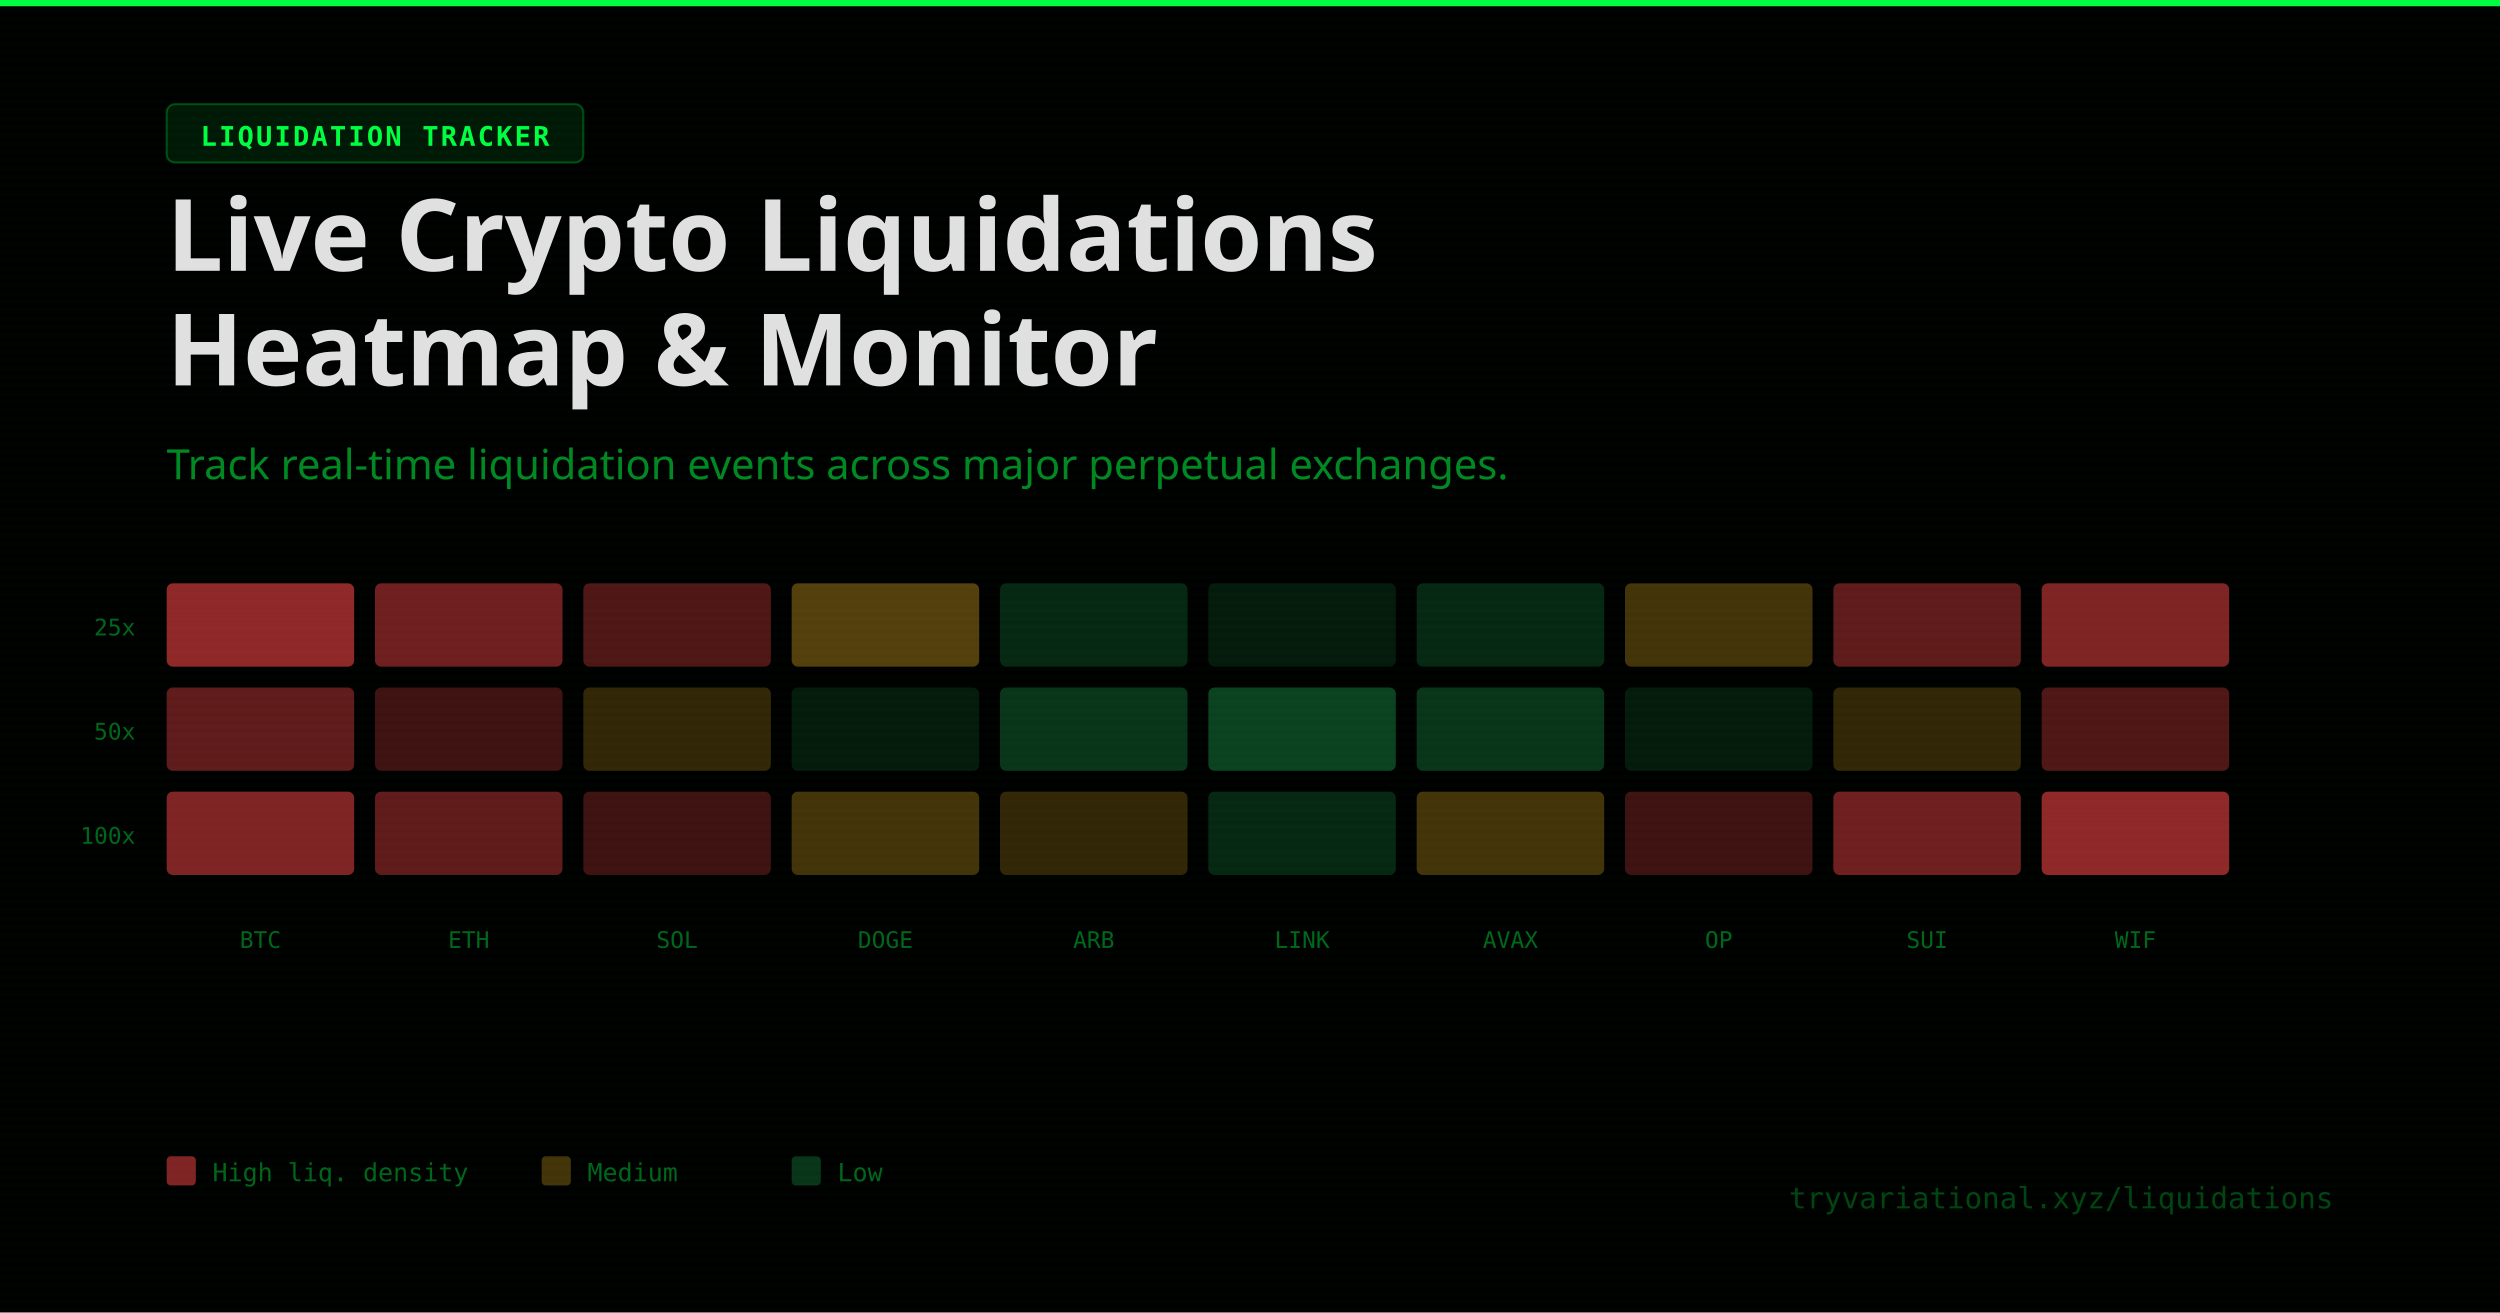
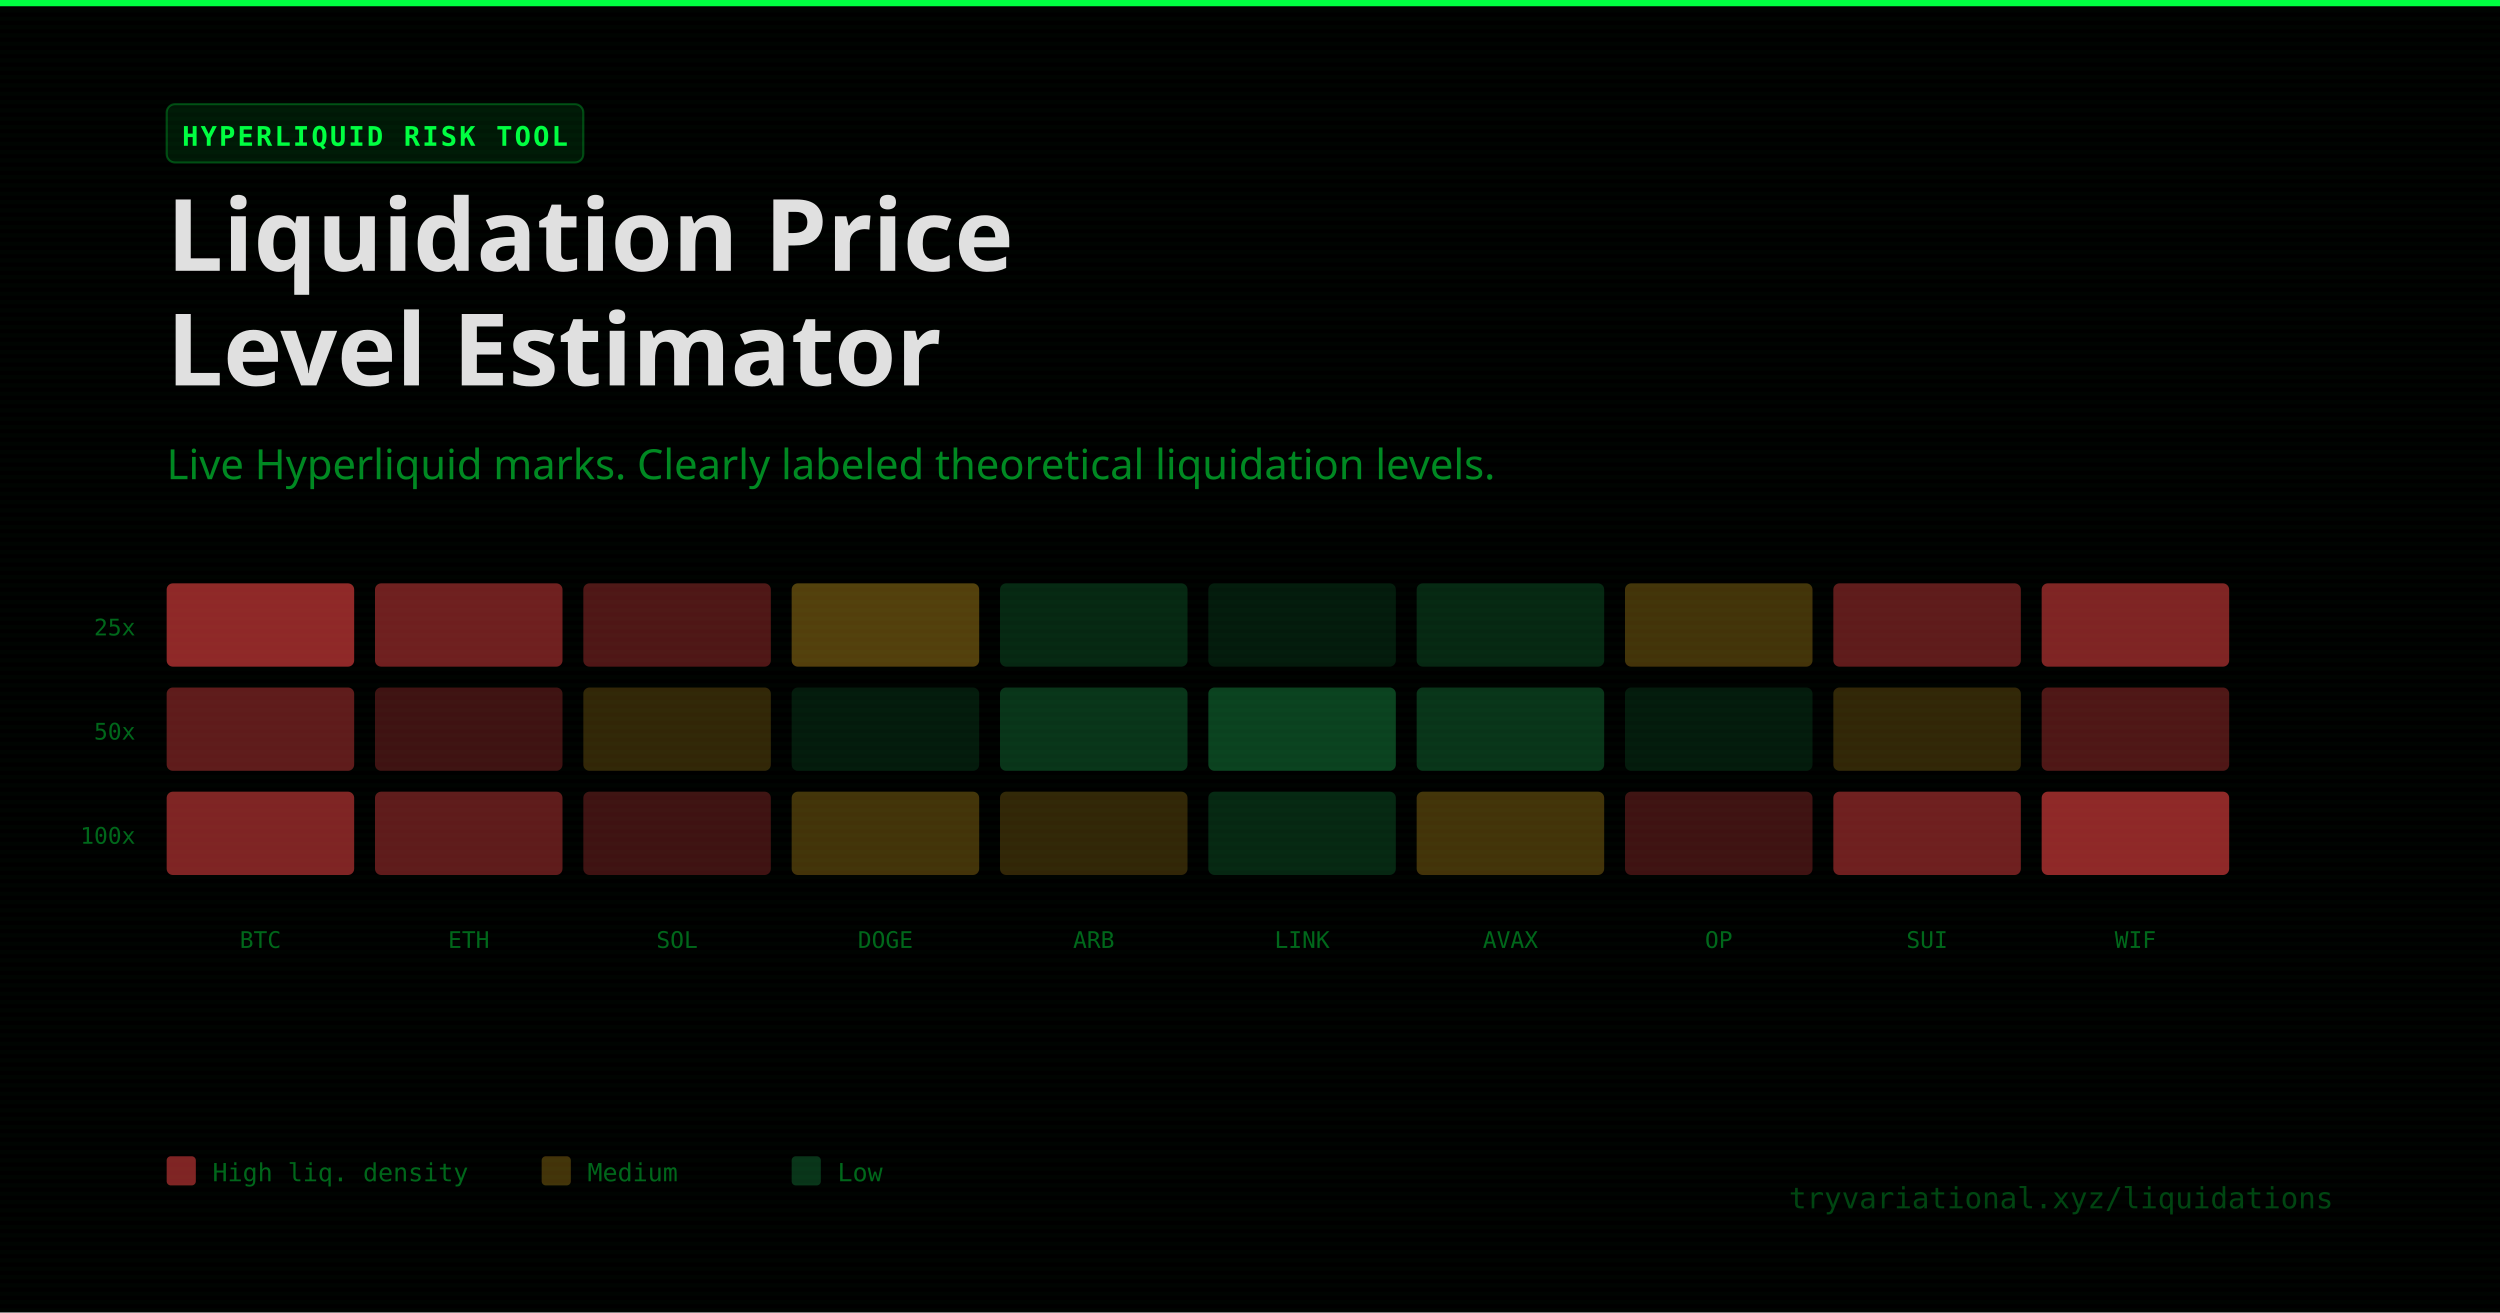
<svg xmlns="http://www.w3.org/2000/svg" width="1200" height="630" viewBox="0 0 1200 630">
  <rect width="1200" height="630" fill="#000000" />
  <defs>
    <pattern id="scan" width="1200" height="4" patternUnits="userSpaceOnUse">
      <rect width="1200" height="2" fill="#00FF4104" />
    </pattern>
  </defs>
  <rect width="1200" height="630" fill="url(#scan)" />
  <rect x="0" y="0" width="1200" height="3" fill="#00FF41" />
  <g transform="translate(80, 280)">
    <rect x="0" y="0" width="90" height="40" rx="3" fill="#ef444499" />
    <rect x="100" y="0" width="90" height="40" rx="3" fill="#ef444477" />
    <rect x="200" y="0" width="90" height="40" rx="3" fill="#ef444455" />
    <rect x="300" y="0" width="90" height="40" rx="3" fill="#fbbf2455" />
    <rect x="400" y="0" width="90" height="40" rx="3" fill="#22c55e33" />
    <rect x="500" y="0" width="90" height="40" rx="3" fill="#22c55e22" />
    <rect x="600" y="0" width="90" height="40" rx="3" fill="#22c55e33" />
    <rect x="700" y="0" width="90" height="40" rx="3" fill="#fbbf2444" />
    <rect x="800" y="0" width="90" height="40" rx="3" fill="#ef444466" />
    <rect x="900" y="0" width="90" height="40" rx="3" fill="#ef444488" />
    <rect x="0" y="50" width="90" height="40" rx="3" fill="#ef444466" />
    <rect x="100" y="50" width="90" height="40" rx="3" fill="#ef444444" />
    <rect x="200" y="50" width="90" height="40" rx="3" fill="#fbbf2433" />
    <rect x="300" y="50" width="90" height="40" rx="3" fill="#22c55e22" />
    <rect x="400" y="50" width="90" height="40" rx="3" fill="#22c55e44" />
    <rect x="500" y="50" width="90" height="40" rx="3" fill="#22c55e55" />
    <rect x="600" y="50" width="90" height="40" rx="3" fill="#22c55e44" />
    <rect x="700" y="50" width="90" height="40" rx="3" fill="#22c55e22" />
    <rect x="800" y="50" width="90" height="40" rx="3" fill="#fbbf2433" />
    <rect x="900" y="50" width="90" height="40" rx="3" fill="#ef444455" />
    <rect x="0" y="100" width="90" height="40" rx="3" fill="#ef444488" />
    <rect x="100" y="100" width="90" height="40" rx="3" fill="#ef444466" />
    <rect x="200" y="100" width="90" height="40" rx="3" fill="#ef444444" />
    <rect x="300" y="100" width="90" height="40" rx="3" fill="#fbbf2444" />
    <rect x="400" y="100" width="90" height="40" rx="3" fill="#fbbf2433" />
    <rect x="500" y="100" width="90" height="40" rx="3" fill="#22c55e33" />
    <rect x="600" y="100" width="90" height="40" rx="3" fill="#fbbf2444" />
    <rect x="700" y="100" width="90" height="40" rx="3" fill="#ef444444" />
    <rect x="800" y="100" width="90" height="40" rx="3" fill="#ef444477" />
    <rect x="900" y="100" width="90" height="40" rx="3" fill="#ef444499" />
    <text x="45" y="175" text-anchor="middle" font-family="monospace" font-size="11" fill="#00FF4166">BTC</text>
    <text x="145" y="175" text-anchor="middle" font-family="monospace" font-size="11" fill="#00FF4166">ETH</text>
    <text x="245" y="175" text-anchor="middle" font-family="monospace" font-size="11" fill="#00FF4166">SOL</text>
    <text x="345" y="175" text-anchor="middle" font-family="monospace" font-size="11" fill="#00FF4166">DOGE</text>
    <text x="445" y="175" text-anchor="middle" font-family="monospace" font-size="11" fill="#00FF4166">ARB</text>
    <text x="545" y="175" text-anchor="middle" font-family="monospace" font-size="11" fill="#00FF4166">LINK</text>
    <text x="645" y="175" text-anchor="middle" font-family="monospace" font-size="11" fill="#00FF4166">AVAX</text>
    <text x="745" y="175" text-anchor="middle" font-family="monospace" font-size="11" fill="#00FF4166">OP</text>
    <text x="845" y="175" text-anchor="middle" font-family="monospace" font-size="11" fill="#00FF4166">SUI</text>
    <text x="945" y="175" text-anchor="middle" font-family="monospace" font-size="11" fill="#00FF4166">WIF</text>
    <text x="-15" y="25" text-anchor="end" font-family="monospace" font-size="11" fill="#00FF4166">25x</text>
    <text x="-15" y="75" text-anchor="end" font-family="monospace" font-size="11" fill="#00FF4166">50x</text>
    <text x="-15" y="125" text-anchor="end" font-family="monospace" font-size="11" fill="#00FF4166">100x</text>
  </g>
  <rect x="80" y="50" rx="4" ry="4" width="200" height="28" fill="#00FF4118" stroke="#00FF4144" stroke-width="1" />
-   <text x="180" y="70" text-anchor="middle" font-family="monospace" font-size="13" font-weight="600" fill="#00FF41" letter-spacing="0.08em">LIQUIDATION TRACKER</text>
-   <text x="80" y="130" font-family="system-ui, sans-serif" font-size="48" font-weight="700" fill="#e0e0e0">Live Crypto Liquidations</text>
-   <text x="80" y="185" font-family="system-ui, sans-serif" font-size="48" font-weight="700" fill="#e0e0e0">Heatmap &amp; Monitor</text>
-   <text x="80" y="230" font-family="system-ui, sans-serif" font-size="20" fill="#00FF4188">Track real-time liquidation events across major perpetual exchanges.</text>
+   <text x="180" y="70" text-anchor="middle" font-family="monospace" font-size="13" font-weight="600" fill="#00FF41" letter-spacing="0.08em">HYPERLIQUID RISK TOOL</text>
+   <text x="80" y="130" font-family="system-ui, sans-serif" font-size="48" font-weight="700" fill="#e0e0e0">Liquidation Price</text>
+   <text x="80" y="185" font-family="system-ui, sans-serif" font-size="48" font-weight="700" fill="#e0e0e0">Level Estimator</text>
+   <text x="80" y="230" font-family="system-ui, sans-serif" font-size="20" fill="#00FF4188">Live Hyperliquid marks. Clearly labeled theoretical liquidation levels.</text>
  <rect x="80" y="555" width="14" height="14" rx="2" fill="#ef444488" />
  <text x="102" y="567" font-family="monospace" font-size="12" fill="#00FF4166">High liq. density</text>
  <rect x="260" y="555" width="14" height="14" rx="2" fill="#fbbf2444" />
  <text x="282" y="567" font-family="monospace" font-size="12" fill="#00FF4166">Medium</text>
  <rect x="380" y="555" width="14" height="14" rx="2" fill="#22c55e44" />
  <text x="402" y="567" font-family="monospace" font-size="12" fill="#00FF4166">Low</text>
  <text x="1120" y="580" text-anchor="end" font-family="monospace" font-size="14" fill="#00FF4144">tryvariational.xyz/liquidations</text>
</svg>
